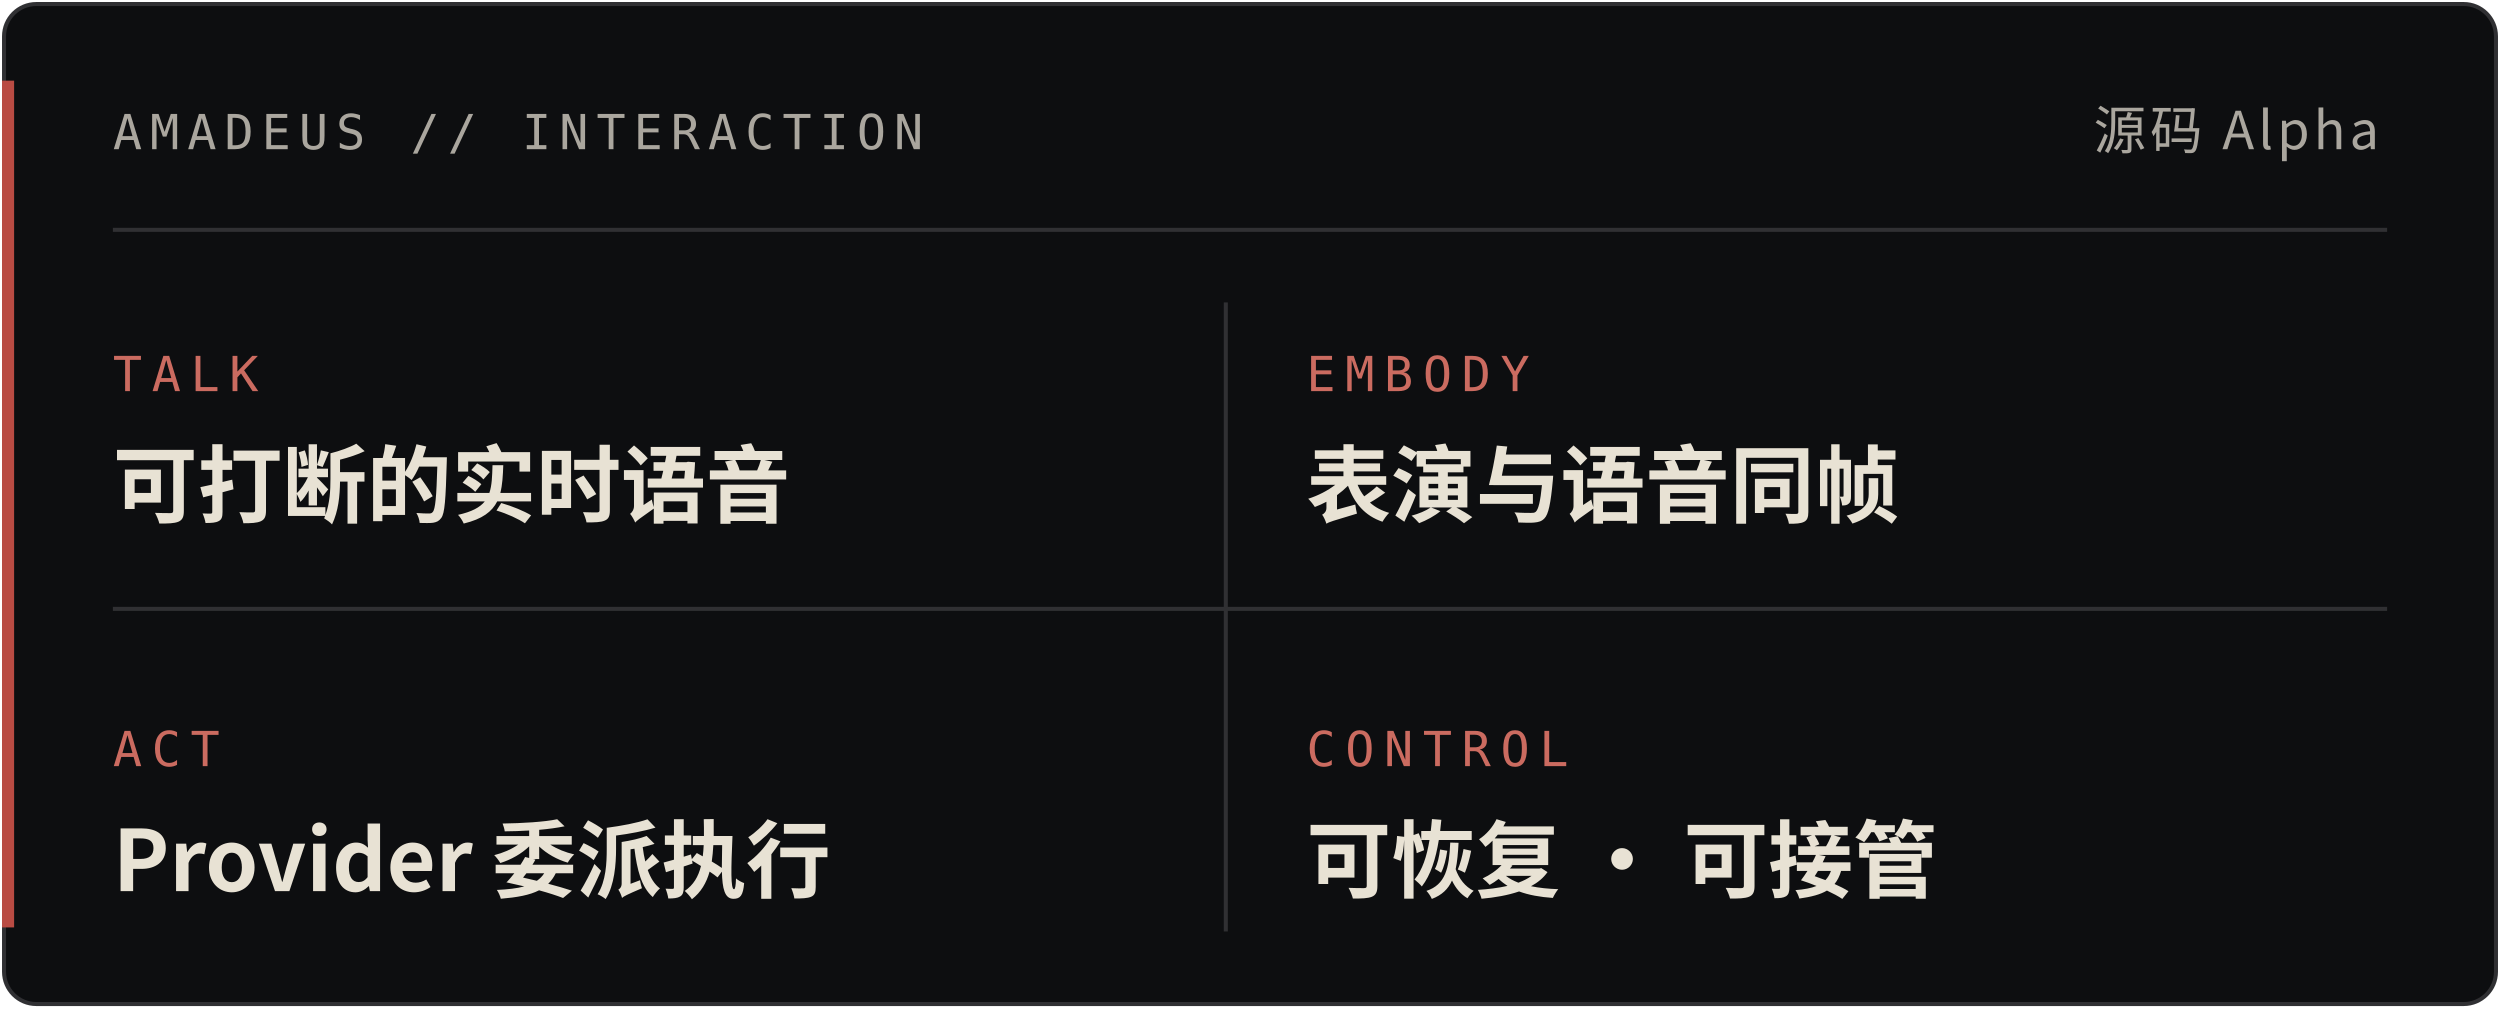
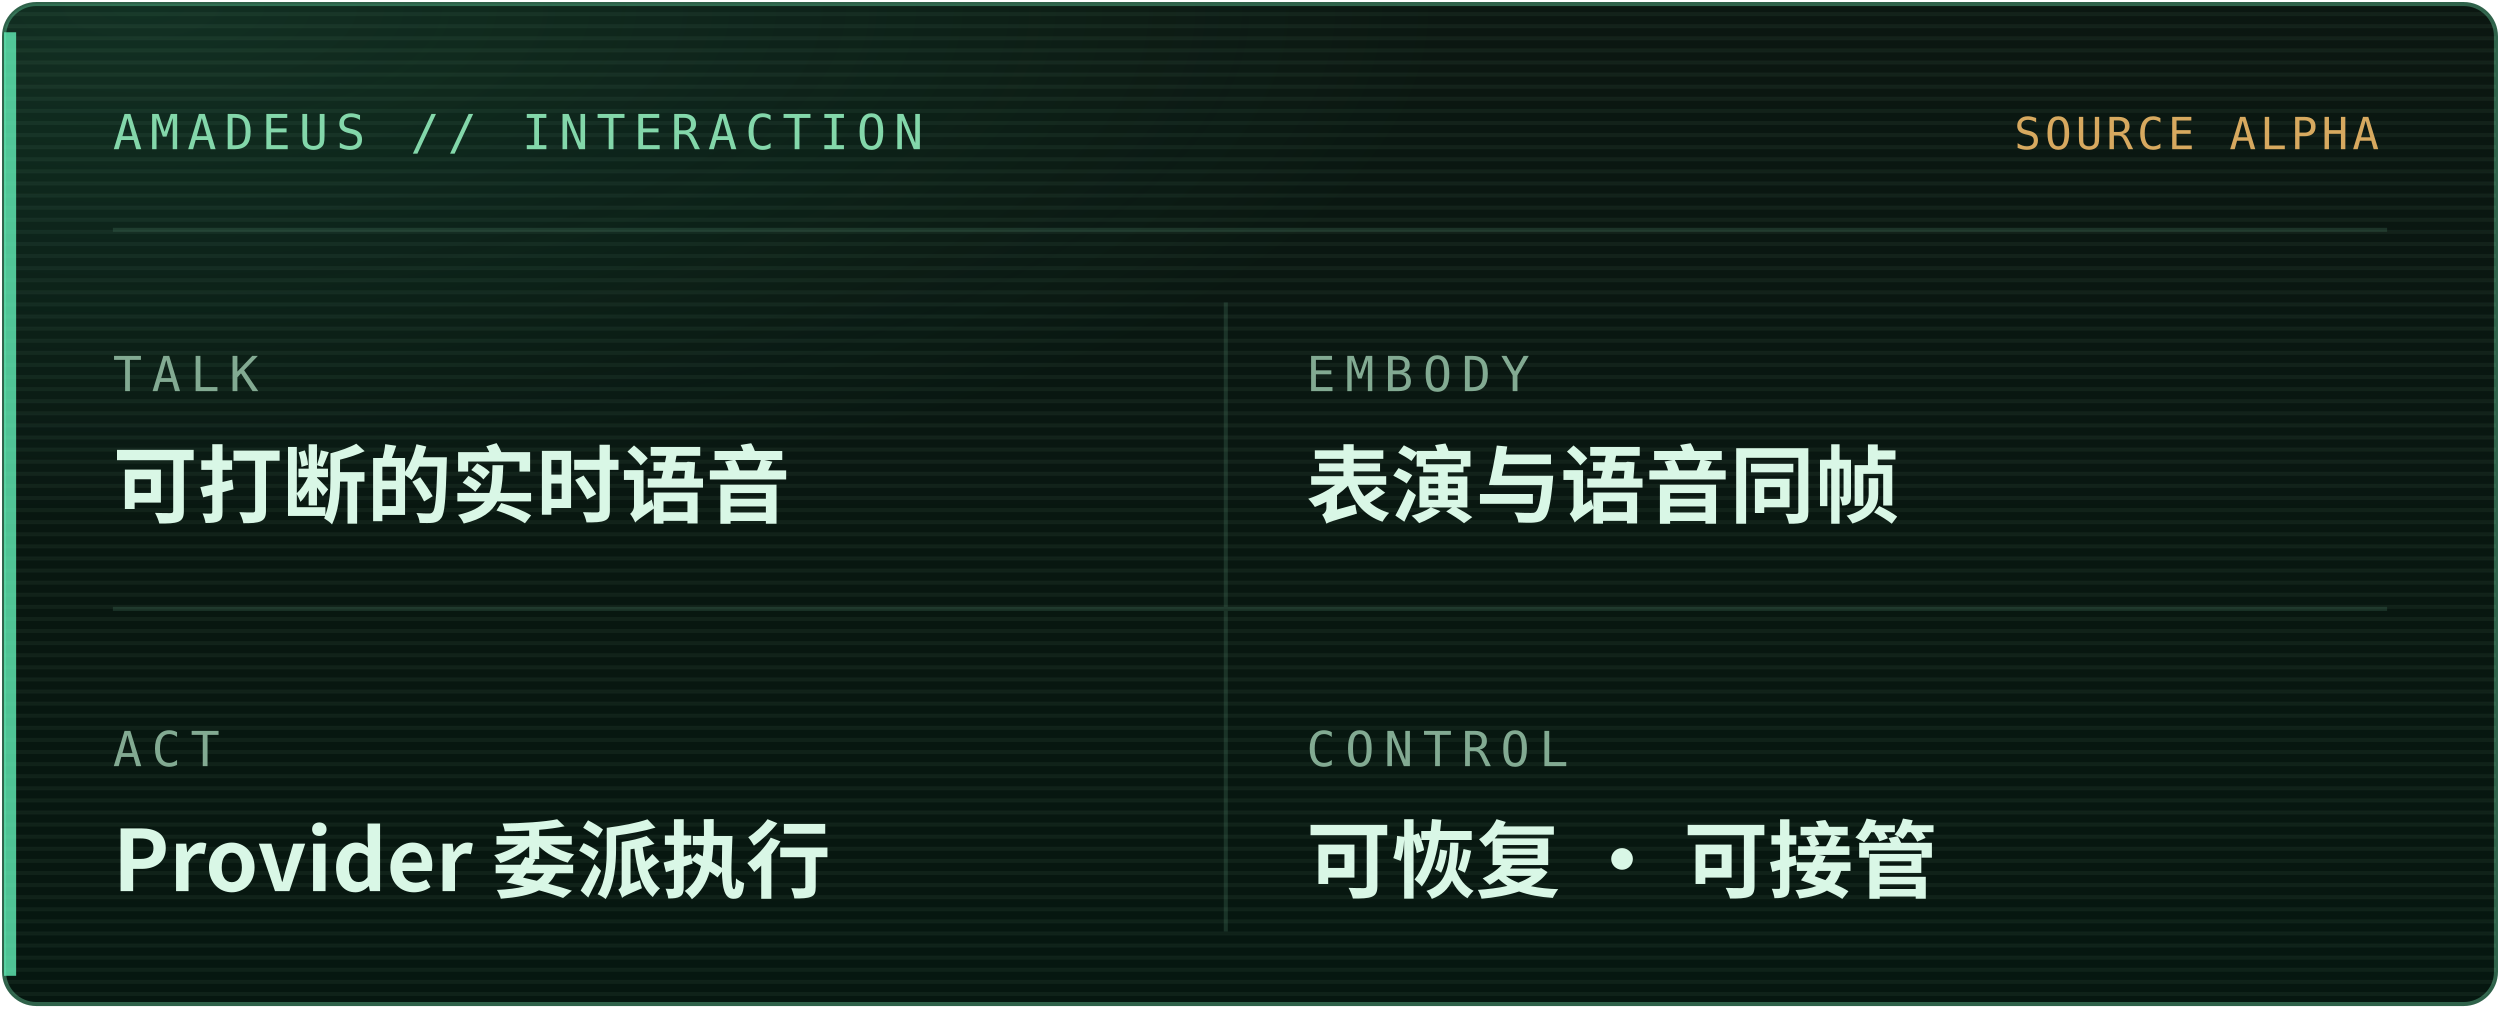
- <svg xmlns="http://www.w3.org/2000/svg" viewBox="0 0 620 250" width="620" height="250" role="img" aria-label="Amadeus 运行时四层：可打断的实时语音、表演与语音同帧、Provider 委派执行、可恢复可接管">
-   <style>
-     .mono{font-family:ui-monospace,SFMono-Regular,"SF Mono",Menlo,Consolas,"DejaVu Sans Mono",monospace}
-     .body{font-family:"PingFang SC","Microsoft YaHei","Hiragino Sans GB","Noto Sans CJK SC",sans-serif}
-   </style>
-   <rect x="1" y="1" width="618" height="248" rx="8" fill="#0d0e10" stroke="#303033" />
-   <path d="M2 20V230" stroke="#b94b43" stroke-width="3" />
-   <text class="mono" x="28" y="37" font-size="12" letter-spacing="2" fill="#aaa69e">AMADEUS // INTERACTION</text>
-   <text class="body" x="590" y="37" text-anchor="end" font-size="13" letter-spacing="1" fill="#aaa69e">源码 Alpha</text>
-   <path d="M28 57H592 M28 151H592 M304 75V231" stroke="#303033" />
-   <text class="mono" x="28" y="97" font-size="12" letter-spacing="2.4" fill="#cb6b60">TALK</text>
-   <text class="body" x="28" y="128" font-size="21" font-weight="600" fill="#e8e2d4">可打断的实时语音</text>
-   <text class="mono" x="324" y="97" font-size="12" letter-spacing="2.4" fill="#cb6b60">EMBODY</text>
-   <text class="body" x="324" y="128" font-size="21" font-weight="600" fill="#e8e2d4">表演与语音同帧</text>
-   <text class="mono" x="28" y="190" font-size="12" letter-spacing="2.4" fill="#cb6b60">ACT</text>
-   <text class="body" x="28" y="221" font-size="21" font-weight="600" fill="#e8e2d4">Provider 委派执行</text>
-   <text class="mono" x="324" y="190" font-size="12" letter-spacing="2.4" fill="#cb6b60">CONTROL</text>
-   <text class="body" x="324" y="221" font-size="21" font-weight="600" fill="#e8e2d4">可恢复 · 可接管</text>
+ <svg xmlns="http://www.w3.org/2000/svg" viewBox="0 0 620 250" width="620" height="250" role="img" aria-label="可打断的实时语音 · 表演与语音同帧 · Provider 委派执行 · 可恢复 · 可接管">
+   <defs>
+     <linearGradient id="s_panel" x1="0" y1="0" x2="0" y2="1">
+       <stop offset="0" stop-color="#0b1711" />
+       <stop offset="1" stop-color="#061710" />
+     </linearGradient>
+     <linearGradient id="s_hair" x1="0" y1="0" x2="1" y2="0">
+       <stop offset="0" stop-color="#a8cdb8" stop-opacity=".22" />
+       <stop offset="1" stop-color="#a8cdb8" stop-opacity=".03" />
+     </linearGradient>
+     <radialGradient id="s_wash" cx="6%" cy="0%" r="52%">
+       <stop offset="0" stop-color="#39c98d" stop-opacity=".14" />
+       <stop offset="1" stop-color="#39c98d" stop-opacity="0" />
+     </radialGradient>
+     <radialGradient id="s_tung" cx="97%" cy="110%" r="46%">
+       <stop offset="0" stop-color="#d7a95f" stop-opacity=".10" />
+       <stop offset="1" stop-color="#d7a95f" stop-opacity="0" />
+     </radialGradient>
+     <pattern id="s_scan" width="3" height="3" patternUnits="userSpaceOnUse">
+       <rect width="3" height="1" fill="#b6f9d5" opacity=".05" />
+     </pattern>
+     <filter id="s_soft" x="-80%" y="-80%" width="260%" height="260%">
+       <feGaussianBlur stdDeviation="6" />
+     </filter>
+     <style>
+       .mono{font-family:ui-monospace,SFMono-Regular,"SF Mono",Menlo,Consolas,"DejaVu Sans Mono",monospace}
+       .cjk{font-family:"PingFang SC","Microsoft YaHei","Hiragino Sans GB","Noto Sans CJK SC",sans-serif}
+       .rec{animation:rec 2.2s ease-in-out infinite}
+       @keyframes rec{0%,100%{opacity:1}50%{opacity:.25}}
+       @media (prefers-reduced-motion:reduce){.rec{animation:none}}
+     </style>
+   </defs>
+   <rect x="1" y="1" width="618" height="248" rx="8" fill="url(#s_panel)" stroke="#2f624a" />
+   <rect x="1" y="1" width="618" height="248" rx="8" fill="url(#s_wash)" />
+   <rect x="1" y="1" width="618" height="248" rx="8" fill="url(#s_scan)" />
+   <rect x="1" y="8" width="3" height="234" fill="#61eeb6" opacity=".8" />
+   <text class="mono" x="28" y="37" font-size="12" letter-spacing="2" fill="#83d7aa">AMADEUS // INTERACTION</text>
+   <text class="mono" x="590" y="37" text-anchor="end" font-size="11" letter-spacing="1" fill="#d7a95f">SOURCE ALPHA</text>
+   <path d="M28 57H592 M28 151H592 M304 75V231" stroke="#46745d" opacity=".3" />
+   <text class="mono" x="28" y="97" font-size="12" letter-spacing="2.4" fill="#82aa92">TALK</text>
+   <text class="cjk" x="28" y="128" font-size="21" font-weight="600" fill="#d9f7e6">可打断的实时语音</text>
+   <text class="mono" x="324" y="97" font-size="12" letter-spacing="2.4" fill="#82aa92">EMBODY</text>
+   <text class="cjk" x="324" y="128" font-size="21" font-weight="600" fill="#d9f7e6">表演与语音同帧</text>
+   <text class="mono" x="28" y="190" font-size="12" letter-spacing="2.4" fill="#82aa92">ACT</text>
+   <text class="cjk" x="28" y="221" font-size="21" font-weight="600" fill="#d9f7e6">Provider 委派执行</text>
+   <text class="mono" x="324" y="190" font-size="12" letter-spacing="2.4" fill="#82aa92">CONTROL</text>
+   <text class="cjk" x="324" y="221" font-size="21" font-weight="600" fill="#d9f7e6">可恢复 · 可接管</text>
</svg>
